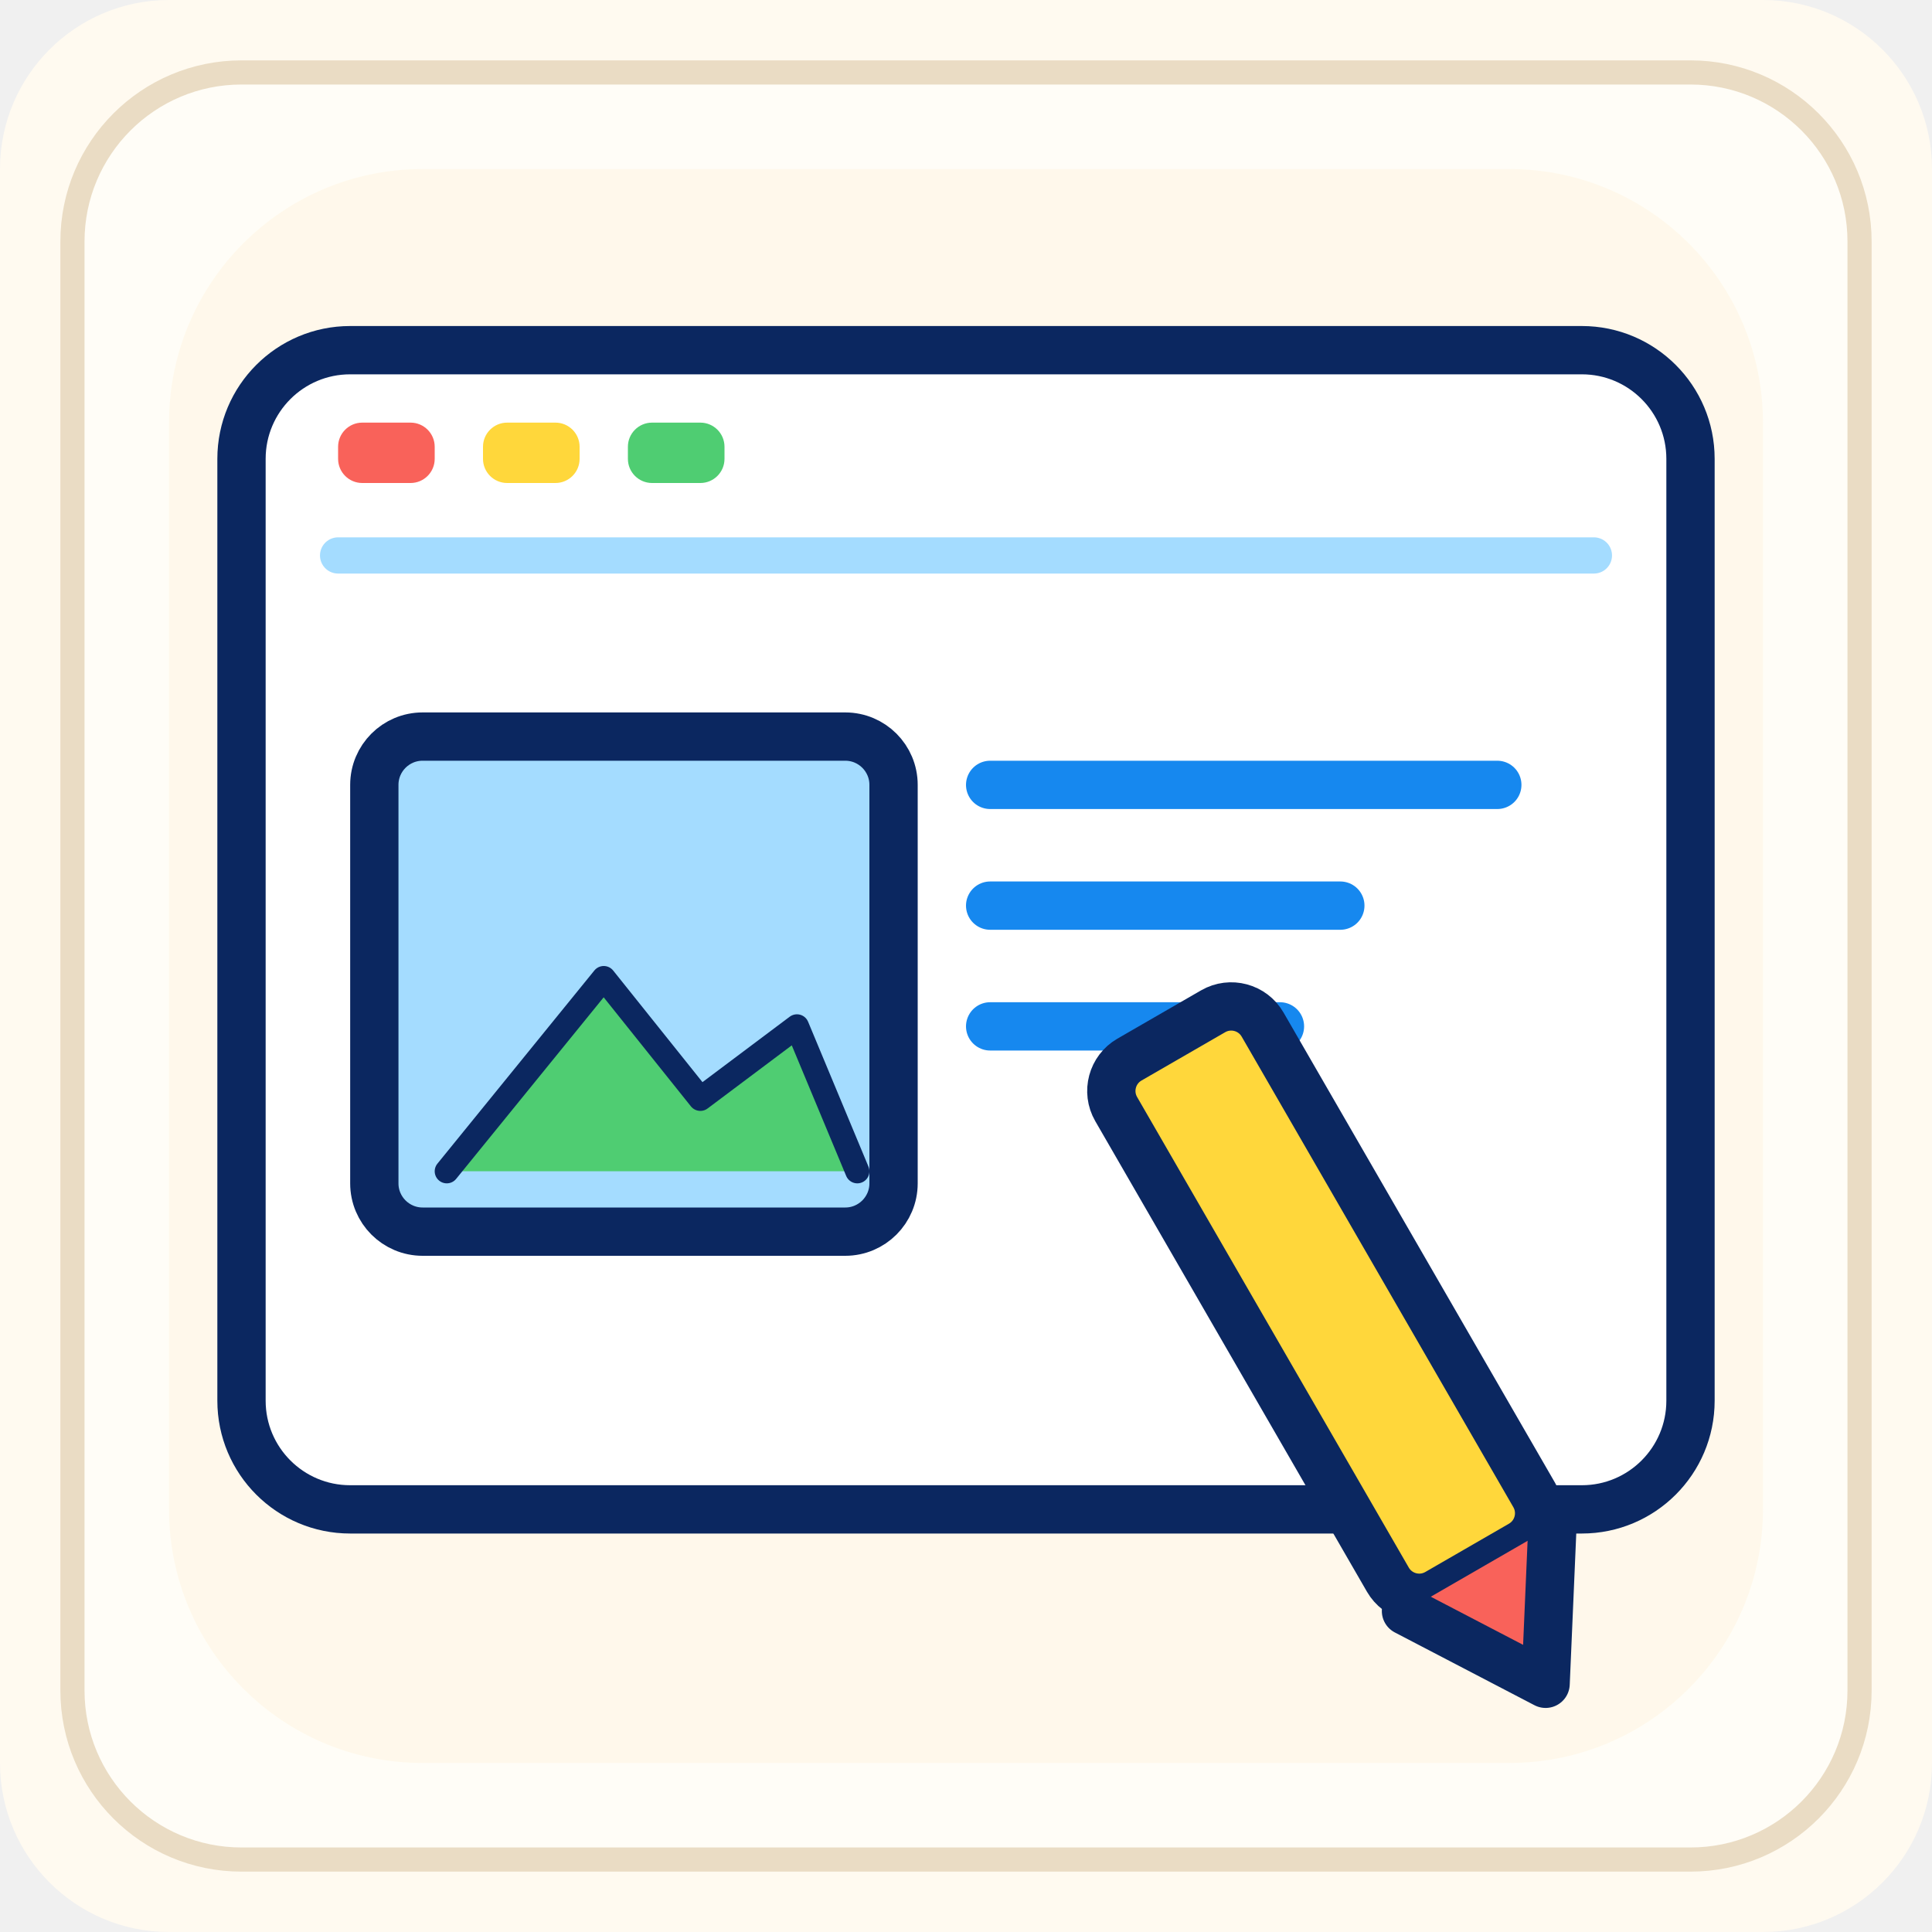
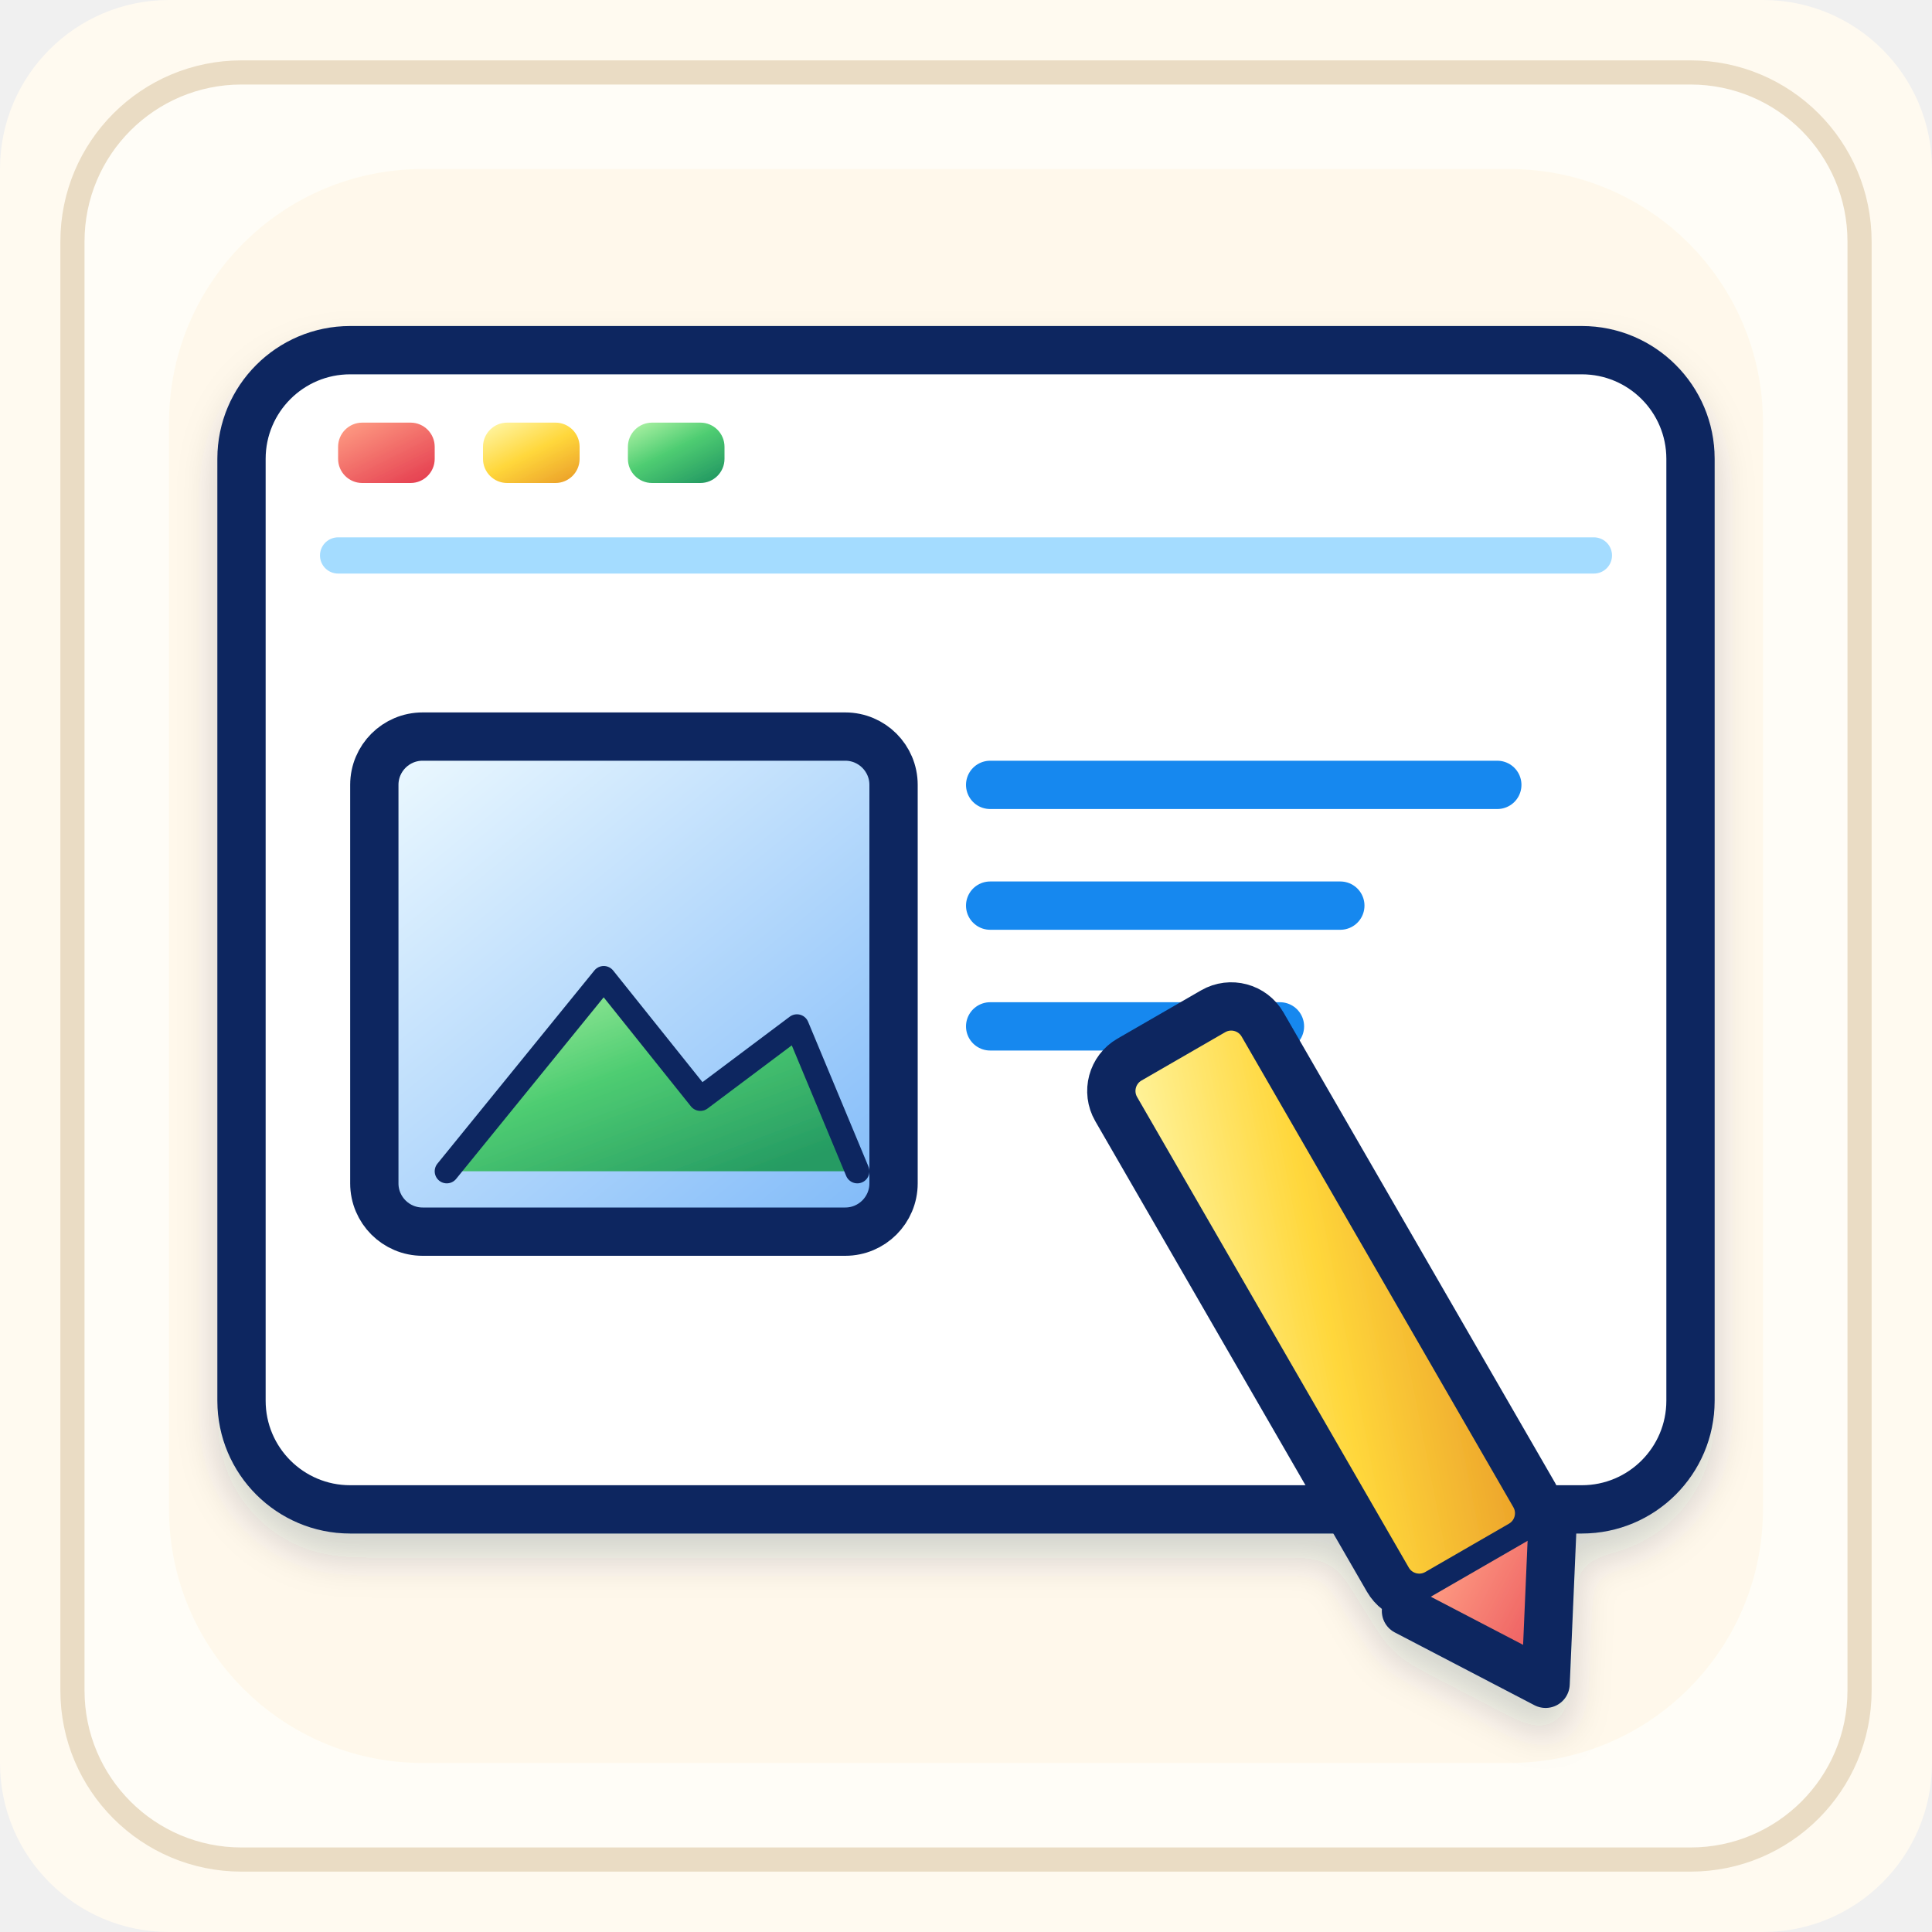
<svg xmlns="http://www.w3.org/2000/svg" width="160" height="160" viewBox="0 0 160 160" aria-hidden="true">
+   <defs>
+     <linearGradient id="gBlue" x1="0" y1="0" x2="0.85" y2="1">
+       <stop offset="0" stop-color="#7ED6FF" />
+       <stop offset=".42" stop-color="#1688EF" />
+       <stop offset="1" stop-color="#1460C9" />
+     </linearGradient>
+     <linearGradient id="gSky" x1="0" y1="0" x2="0.85" y2="1">
+       <stop offset="0" stop-color="#F0FBFF" />
+       <stop offset="1" stop-color="#85BDF9" />
+     </linearGradient>
+     <linearGradient id="gCyan" x1="0" y1="0" x2=".8" y2="1">
+       <stop offset="0" stop-color="#BCF3FF" />
+       <stop offset=".6" stop-color="#59CCFC" />
+       <stop offset="1" stop-color="#2195DD" />
+     </linearGradient>
+     <linearGradient id="gYellow" x1="0" y1="0" x2=".8" y2="1">
+       <stop offset="0" stop-color="#FFF8AD" />
+       <stop offset=".55" stop-color="#FFD73B" />
+       <stop offset="1" stop-color="#EDA52B" />
+     </linearGradient>
+     <linearGradient id="gOrange" x1="0" y1="0" x2=".8" y2="1">
+       <stop offset="0" stop-color="#FFDE74" />
+       <stop offset="1" stop-color="#FA8520" />
+     </linearGradient>
+     <linearGradient id="gGreen" x1="0" y1="0" x2=".8" y2="1">
+       <stop offset="0" stop-color="#B4F5A8" />
+       <stop offset=".5" stop-color="#4FCD72" />
+       <stop offset="1" stop-color="#259B63" />
+     </linearGradient>
+     <linearGradient id="gRed" x1="0" y1="0" x2=".8" y2="1">
+       <stop offset="0" stop-color="#FFA085" />
+       <stop offset="1" stop-color="#E64252" />
+     </linearGradient>
+     <filter id="softShadow" x="-20%" y="-20%" width="140%" height="150%">
+       <feDropShadow dx="0" dy="2" stdDeviation="1.6" flood-color="#142C50" flood-opacity=".18" />
+     </filter>
+   </defs>
  <rect width="160" height="160" rx="14" fill="#FFFAF0" />
  <rect x="6" y="6" width="148" height="148" rx="14" fill="#FFFDF7" stroke="#EADCC4" stroke-width="2" />
  <rect x="14" y="14" width="132" height="132" rx="21" fill="#FFF7E5" opacity=".7" />
-   <g stroke="#0B2760" stroke-width="4" stroke-linejoin="round" stroke-linecap="round">
+   <g filter="url(#softShadow)" stroke="#0B2760" stroke-width="4" stroke-linejoin="round" stroke-linecap="round">
    <rect x="20" y="29" width="120" height="96" rx="9" fill="#FFFFFF" />
    <path d="M28 46h104" stroke="#A4DCFF" stroke-width="3" />
-     <rect x="28" y="35" width="8" height="5" rx="2" fill="#F9625A" stroke="none" />
-     <rect x="40" y="35" width="8" height="5" rx="2" fill="#FFD73B" stroke="none" />
-     <rect x="52" y="35" width="8" height="5" rx="2" fill="#4FCD72" stroke="none" />
-     <rect x="31" y="61" width="43" height="41" rx="4" fill="#A4DCFF" />
-     <path d="m37 97 13-16 8 10 8-6 5 12" fill="#4FCD72" stroke-width="2" />
+     <rect x="28" y="35" width="8" height="5" rx="2" fill="url(#gRed)" stroke="none" />
+     <rect x="40" y="35" width="8" height="5" rx="2" fill="url(#gYellow)" stroke="none" />
+     <rect x="52" y="35" width="8" height="5" rx="2" fill="url(#gGreen)" stroke="none" />
+     <rect x="31" y="61" width="43" height="41" rx="4" fill="url(#gSky)" />
+     <path d="m37 97 13-16 8 10 8-6 5 12" fill="url(#gGreen)" stroke-width="2" />
    <path d="M82 65h42M82 75h29M82 85h24" stroke="#1688EF" stroke-width="4" />
    <g transform="rotate(-30 111 110)">
-       <rect x="104" y="82" width="14" height="51" rx="3" fill="#FFD73B" />
-       <path d="m104 133 7 11 7-11" fill="#F9625A" />
+       <rect x="104" y="82" width="14" height="51" rx="3" fill="url(#gYellow)" />
+       <path d="m104 133 7 11 7-11" fill="url(#gRed)" />
    </g>
  </g>
</svg>
